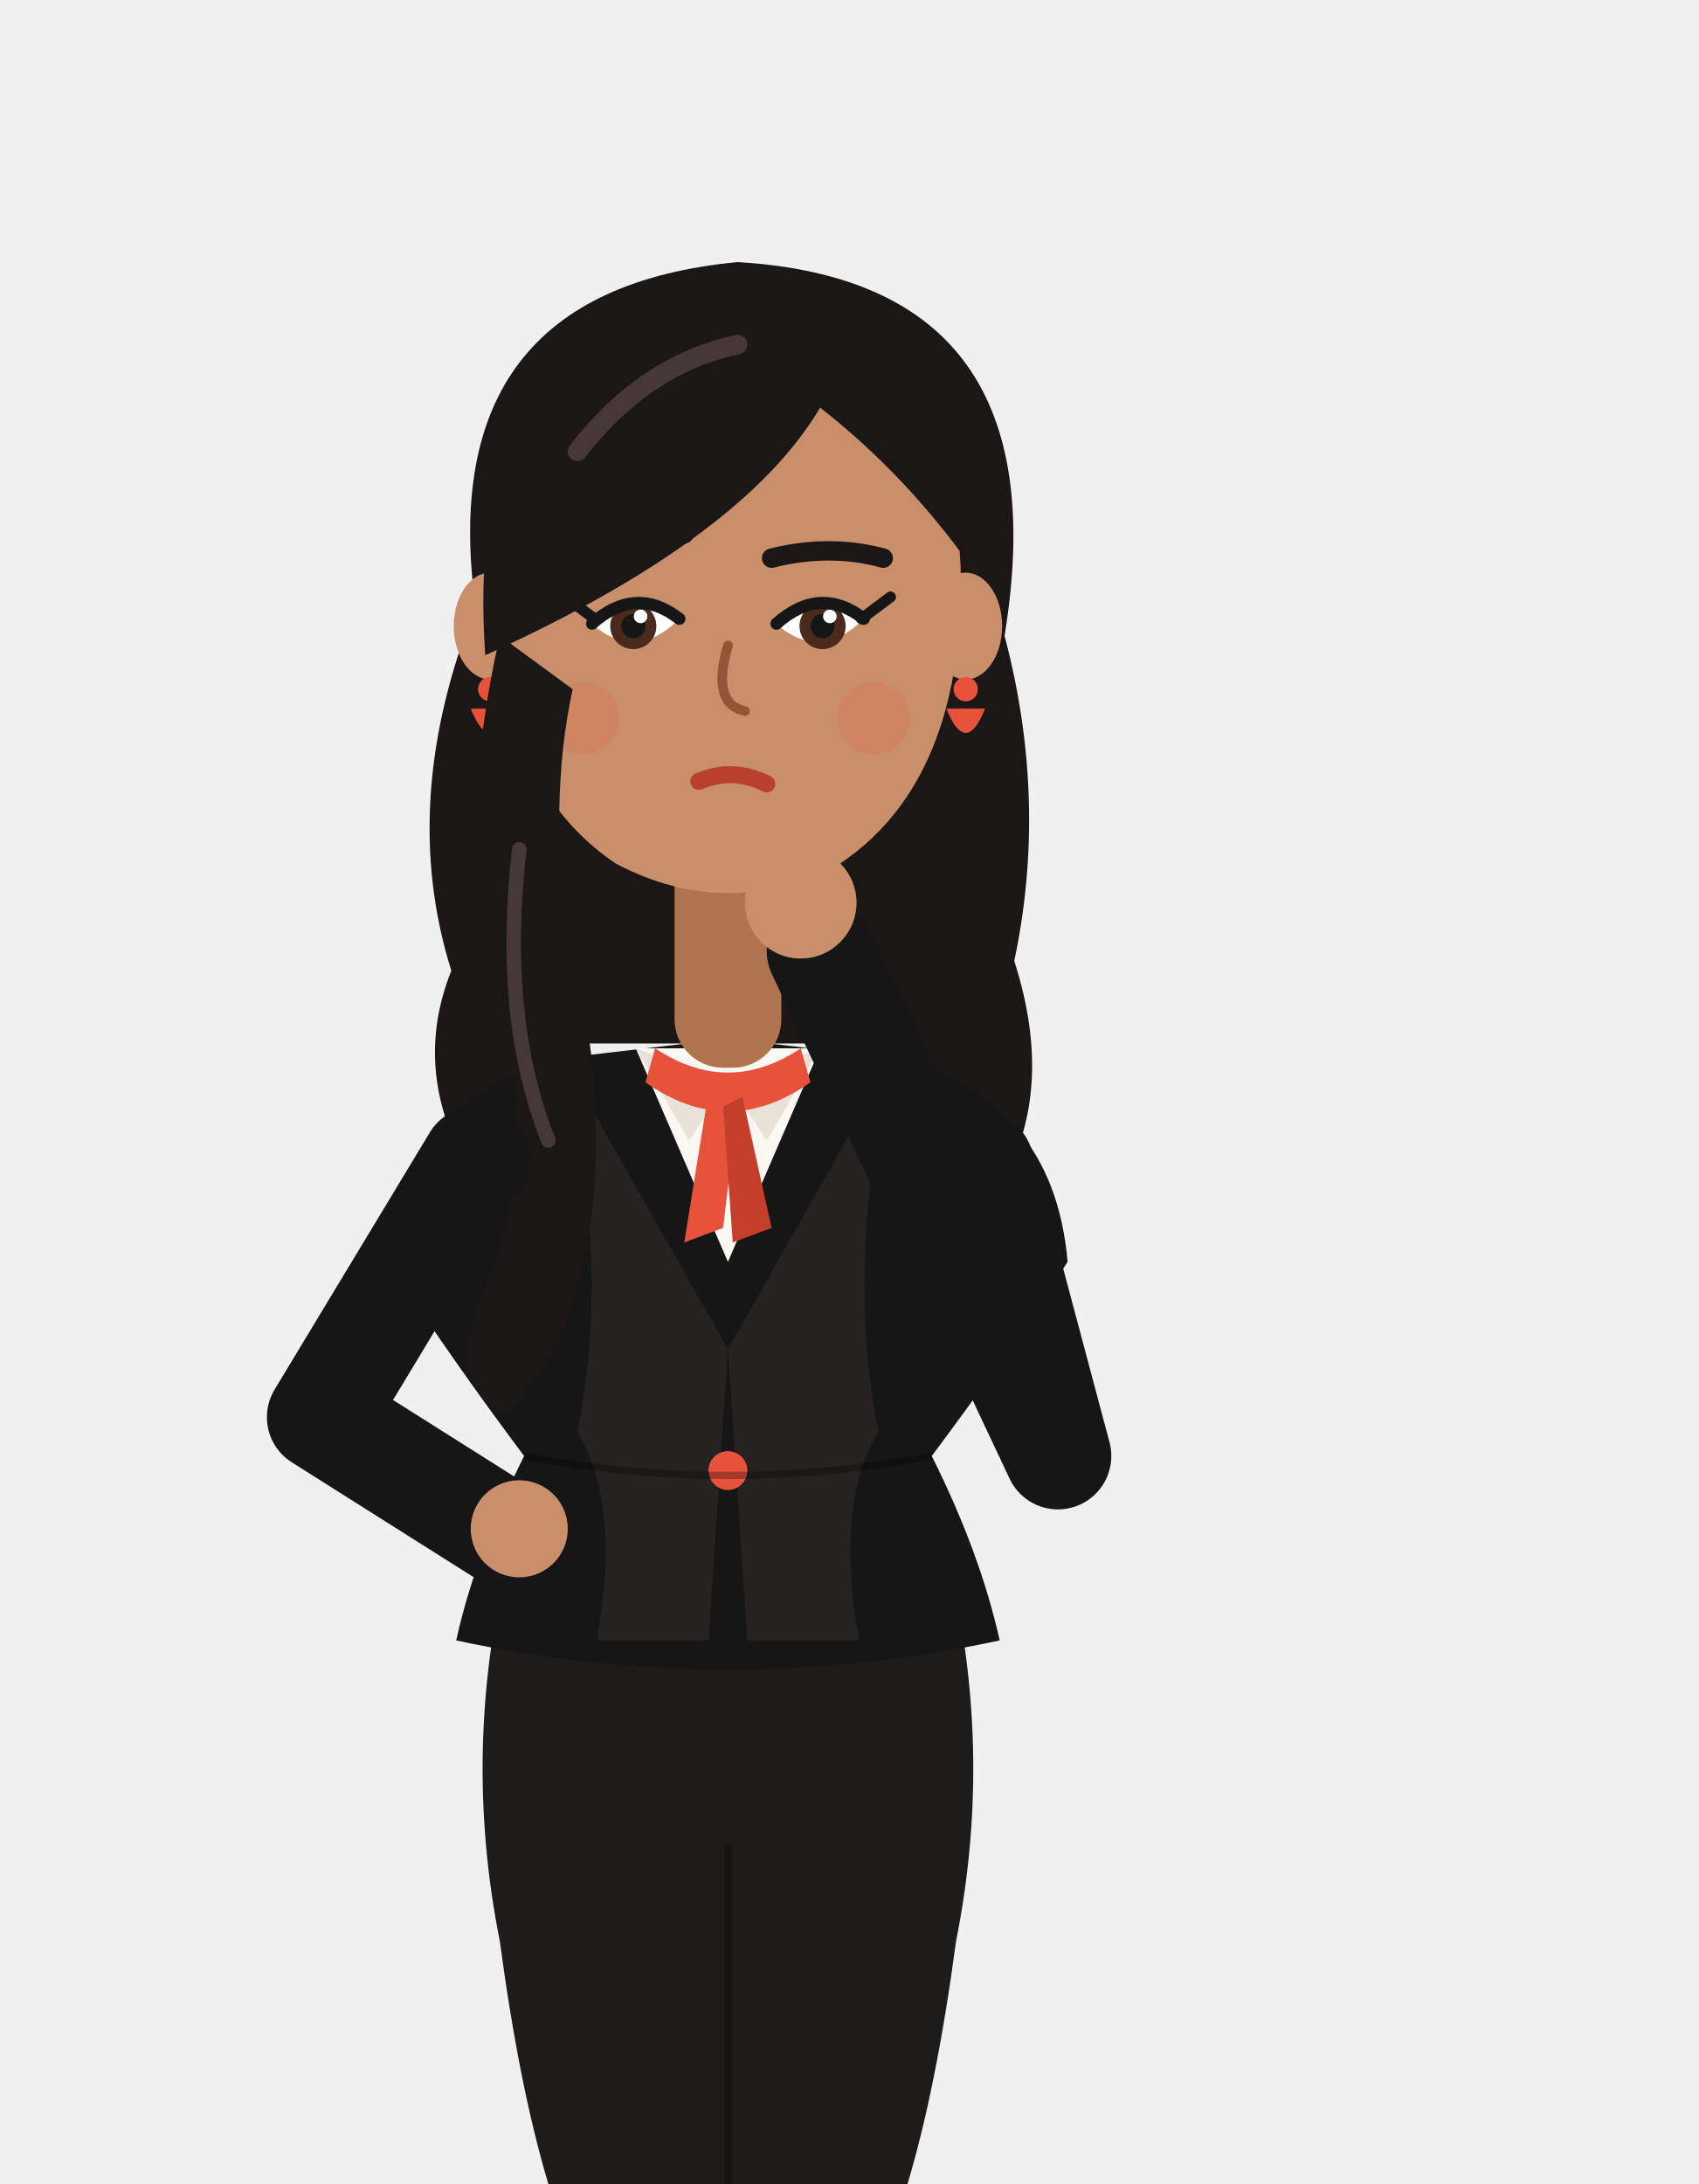
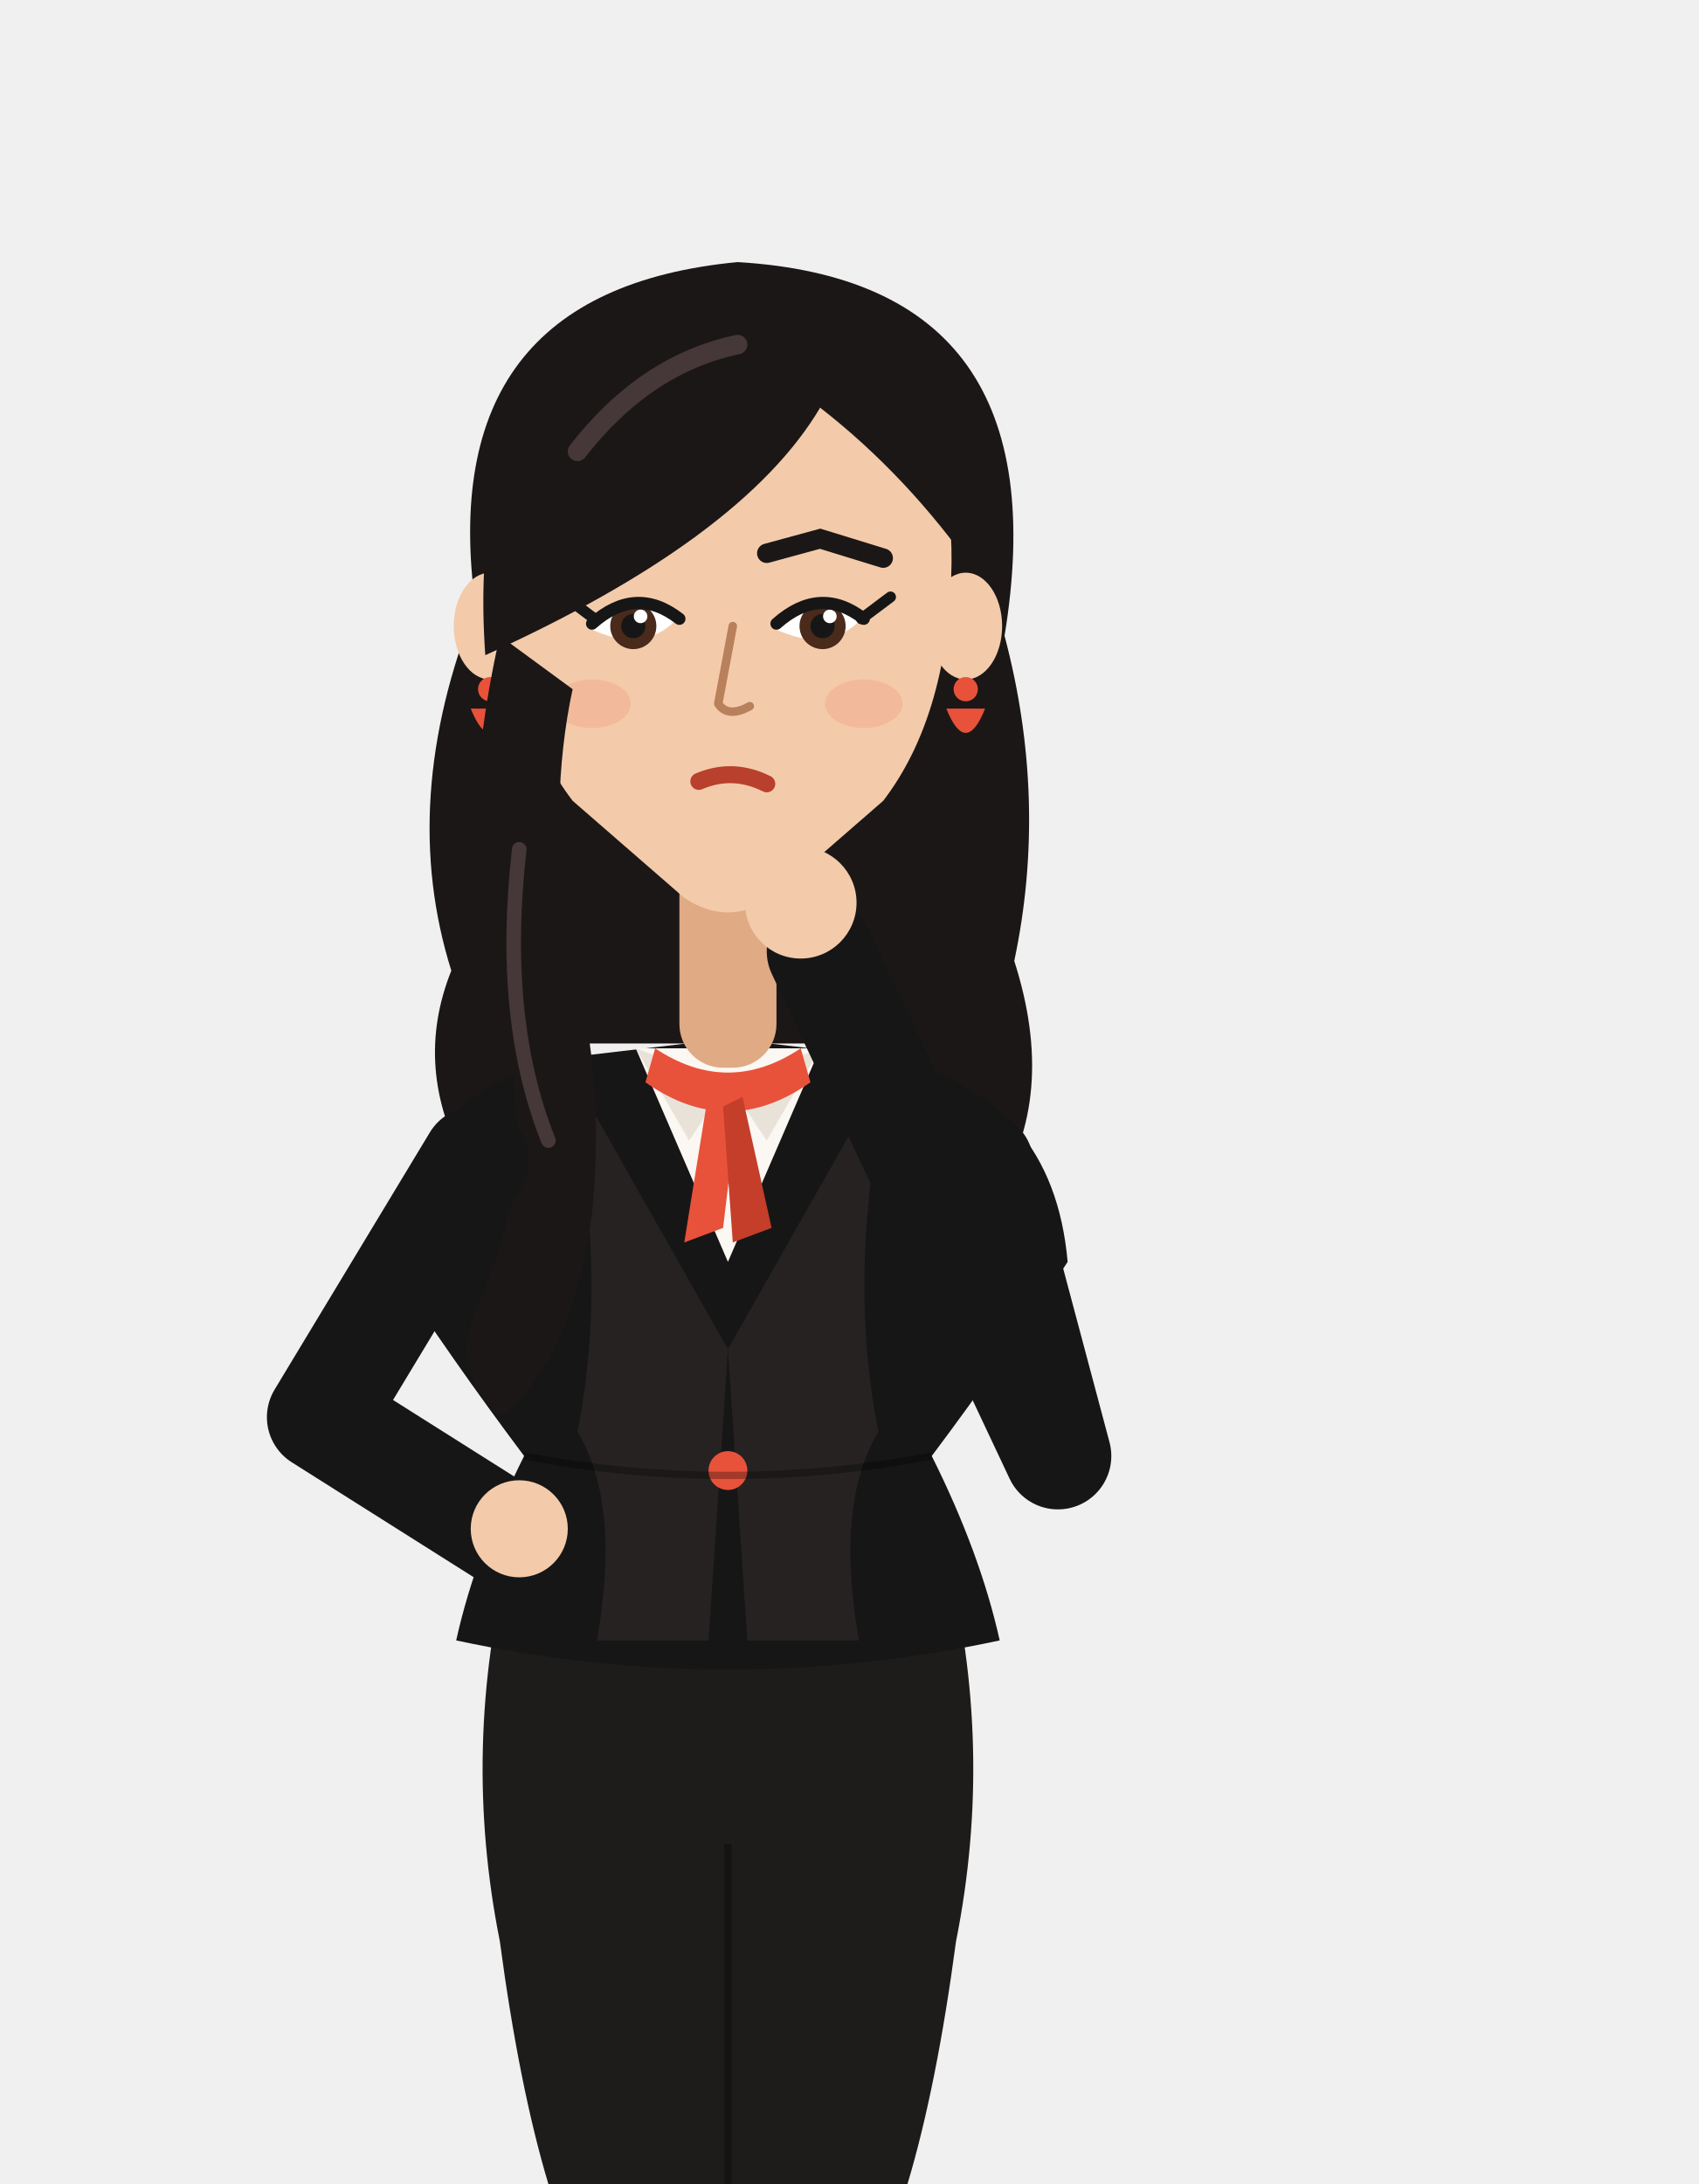
<svg xmlns="http://www.w3.org/2000/svg" viewBox="0 0 700 900">
  <path d="M196 250 Q178 120 304 108 Q438 116 414 262 Q432 330 418 396 Q436 452 410 492 Q380 470 372 430 L232 430 Q216 470 192 480 Q170 440 186 400 Q164 330 196 250Z" fill="#1C1717" />
  <path d="M210 640 Q190 720 206 800 Q214 860 226 900 L374 900 Q386 860 394 800 Q410 720 390 640Z" fill="#1E1B1B" />
  <path d="M300 760 L300 900" stroke="#000" stroke-width="3" opacity=".35" />
  <path d="M160 520 Q166 452 232 436 L300 428 L368 436 Q434 452 440 520 Q414 560 384 600 Q404 640 412 676 Q300 700 188 676 Q196 640 216 600 Q186 560 160 520Z" fill="#161616" />
  <path d="M262 432 L300 520 L338 432Z" fill="#FBF7F2" />
  <path d="M262 432 L284 470 L300 446Z M338 432 L316 470 L300 446Z" fill="#E9E2D8" />
  <path d="M232 436 L300 556 L292 676 L246 676 Q256 620 238 590 Q252 520 232 436Z" fill="#272222" />
  <path d="M368 436 L300 556 L308 676 L354 676 Q344 620 362 590 Q348 520 368 436Z" fill="#272222" />
  <path d="M270 432 Q300 452 330 432 L334 446 Q300 470 266 446Z" fill="#E8523A" />
  <path d="M292 450 L282 512 L298 506 L304 456Z" fill="#E8523A" />
  <path d="M306 452 L318 506 L302 512 L298 456Z" fill="#C43E29" />
  <circle cx="300" cy="606" r="8" fill="#E8523A" />
  <path d="M216 600 Q300 616 384 600" stroke="#000" stroke-width="3" fill="none" opacity=".3" />
-   <rect x="278" y="330" width="44" height="110" rx="20" fill="#B07450" />
-   <ellipse cx="202" cy="258" rx="15" ry="22" fill="#C98F6B" />
-   <ellipse cx="398" cy="258" rx="15" ry="22" fill="#C98F6B" />
-   <path d="M204 246 Q202 140 300 138 Q398 140 396 246 Q394 324 346 356 Q300 380 254 356 Q206 324 204 246Z" fill="#C98F6B" />
-   <path d="M245 258 Q262 244 279 256 Q262 272 245 258Z" fill="#fff" />
+   <rect x="280" y="340" width="40" height="100" rx="18" fill="#DFAA84" />
+   <ellipse cx="202" cy="258" rx="15" ry="22" fill="#F3CBAA" />
+   <ellipse cx="398" cy="258" rx="15" ry="22" fill="#F3CBAA" />
+   <path d="M208 238 Q204 138 300 136 Q396 138 392 238 Q390 296 364 330 L318 370 Q300 382 282 370 L236 330 Q210 296 208 238Z" fill="#F3CBAA" />
+   <path d="M243 259 Q260 243 280 254 Q266 270 243 259Z" fill="#fff" />
  <circle cx="261" cy="258" r="9.5" fill="#4A2A1A" />
  <circle cx="261" cy="258" r="5" fill="#161616" />
  <circle cx="264" cy="254" r="2.8" fill="#fff" />
  <path d="M244 257 Q262 241 280 255" stroke="#161616" stroke-width="5" fill="none" stroke-linecap="round" />
  <path d="M245 255 L233 246" stroke="#161616" stroke-width="4.5" stroke-linecap="round" />
-   <path d="M321 258 Q338 244 355 256 Q338 272 321 258Z" fill="#fff" />
+   <path d="M319 259 Q336 243 356 254 Q342 270 319 259Z" fill="#fff" />
  <circle cx="339" cy="258" r="9.5" fill="#4A2A1A" />
  <circle cx="339" cy="258" r="5" fill="#161616" />
  <circle cx="342" cy="254" r="2.8" fill="#fff" />
  <path d="M320 257 Q338 241 356 255" stroke="#161616" stroke-width="5" fill="none" stroke-linecap="round" />
  <path d="M355 255 L367 246" stroke="#161616" stroke-width="4.5" stroke-linecap="round" />
-   <path d="M236 224 Q258 214 282 220" stroke="#1C1717" stroke-width="8" fill="none" stroke-linecap="round" />
-   <path d="M318 230 Q342 224 364 230" stroke="#1C1717" stroke-width="8" fill="none" stroke-linecap="round" />
-   <path d="M300 266 Q293 290 307 293" stroke="#8F5638" stroke-width="4" fill="none" stroke-linecap="round" />
-   <circle cx="240" cy="296" r="15" fill="#E8523A" opacity=".18" />
-   <circle cx="360" cy="296" r="15" fill="#E8523A" opacity=".18" />
+   <path d="M236 226 L264 214 L284 218" stroke="#1C1717" stroke-width="8" fill="none" stroke-linecap="round" />
+   <path d="M316 228 L338 222 L364 230" stroke="#1C1717" stroke-width="8" fill="none" stroke-linecap="round" />
+   <path d="M302 258 L296 290 Q300 296 309 291" stroke="#B9805C" stroke-width="3.5" fill="none" stroke-linecap="round" stroke-linejoin="round" />
+   <ellipse cx="244" cy="290" rx="16" ry="10" fill="#E8523A" opacity=".14" />
+   <ellipse cx="356" cy="290" rx="16" ry="10" fill="#E8523A" opacity=".14" />
  <path d="M288 322 Q302 316 316 323" stroke="#B8402C" stroke-width="7" fill="none" stroke-linecap="round" />
  <circle cx="202" cy="284" r="5" fill="#E8523A" />
  <path d="M194 292 Q202 312 210 292Z" fill="#E8523A" />
  <circle cx="398" cy="284" r="5" fill="#E8523A" />
  <path d="M390 292 Q398 312 406 292Z" fill="#E8523A" />
  <path d="M200 270 Q190 128 304 124 Q408 130 402 236 Q374 196 338 168 Q306 222 200 270Z" fill="#1C1717" />
  <path d="M238 186 Q266 150 304 142" stroke="#463838" stroke-width="8" fill="none" stroke-linecap="round" />
  <path d="M206 262 Q186 350 206 420 Q224 480 196 540 Q186 566 206 584 Q236 560 244 500 Q250 440 234 390 Q226 330 236 284Z" fill="#1C1717" />
  <path d="M214 350 Q206 420 226 470" stroke="#463838" stroke-width="6" fill="none" stroke-linecap="round" />
  <path d="M196 478 L132 584 L208 632" stroke="#161616" stroke-width="44" fill="none" stroke-linecap="round" stroke-linejoin="round" />
-   <circle cx="214" cy="630" r="20" fill="#C98F6B" />
+   <circle cx="214" cy="630" r="20" fill="#F3CBAA" />
  <path d="M404 480 L436 600 L338 392" stroke="#161616" stroke-width="44" fill="none" stroke-linecap="round" stroke-linejoin="round" />
-   <circle cx="330" cy="372" r="23" fill="#C98F6B" />
+   <circle cx="330" cy="372" r="23" fill="#F3CBAA" />
</svg>
